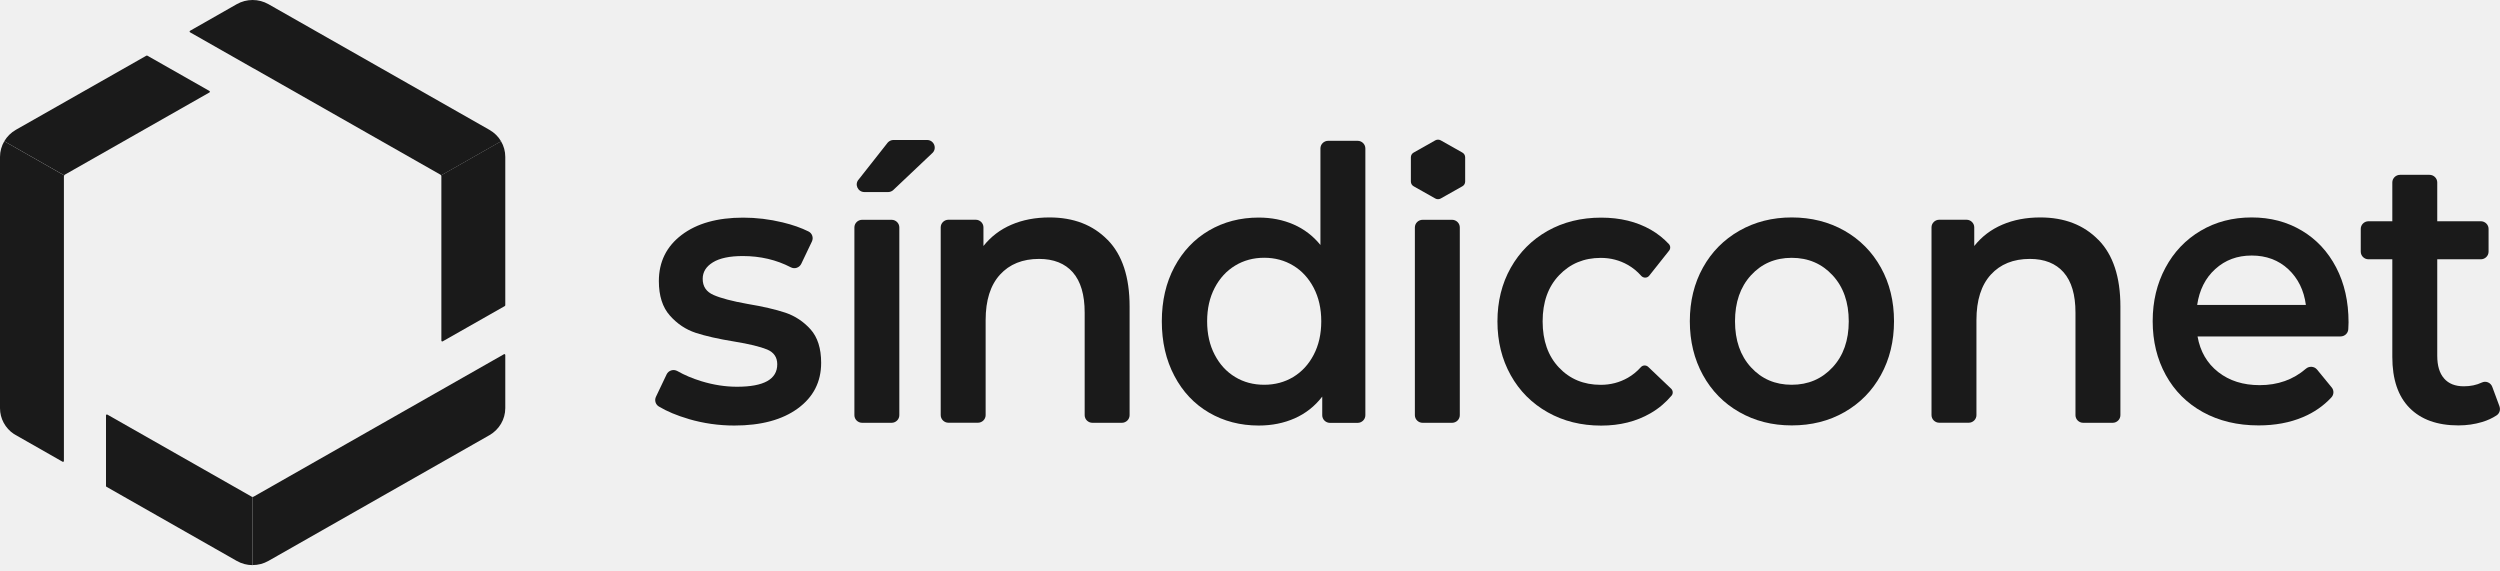
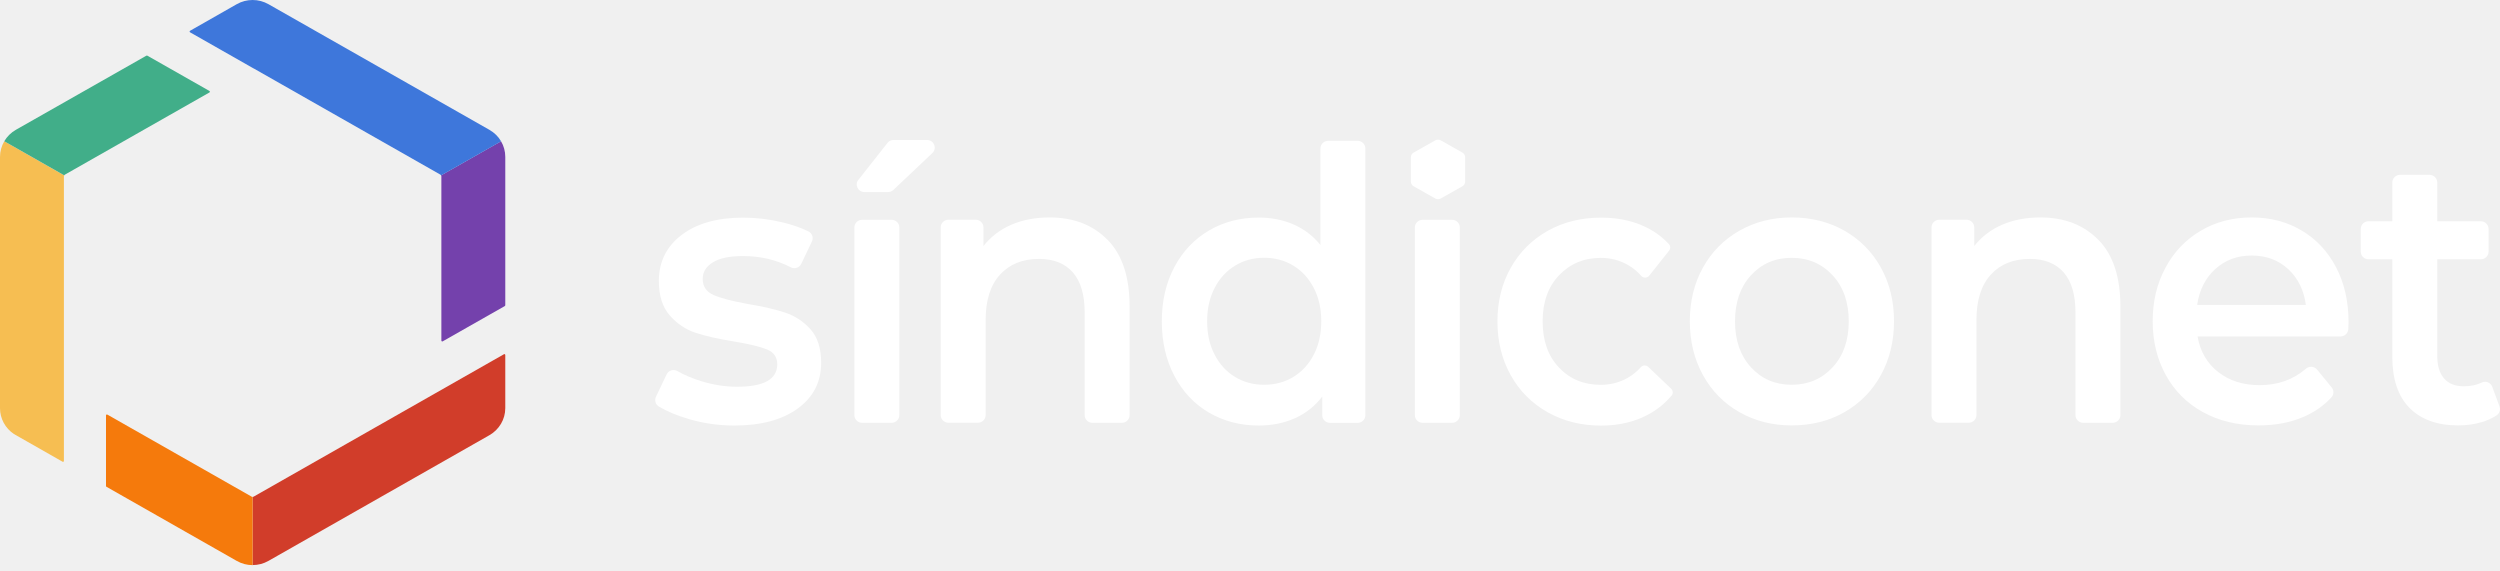
<svg xmlns="http://www.w3.org/2000/svg" width="438" height="100" viewBox="0 0 438 100" fill="none">
-   <path d="M120.657 73.406C118.587 72.804 116.846 72.069 115.432 71.222C114.844 70.865 114.629 70.13 114.923 69.517L116.789 65.595C117.128 64.882 117.999 64.626 118.689 65.016C119.922 65.718 121.313 66.308 122.874 66.787C124.989 67.434 127.07 67.757 129.129 67.757C133.822 67.757 136.175 66.453 136.175 63.824C136.175 62.587 135.575 61.718 134.388 61.227C133.189 60.737 131.277 60.269 128.631 59.835C125.871 59.389 123.609 58.876 121.879 58.308C120.137 57.729 118.633 56.726 117.355 55.277C116.077 53.84 115.432 51.823 115.432 49.249C115.432 45.873 116.766 43.177 119.424 41.16C122.082 39.143 125.679 38.129 130.203 38.129C132.51 38.129 134.818 38.408 137.125 38.965C138.878 39.388 140.394 39.923 141.66 40.558C142.305 40.881 142.554 41.661 142.248 42.308L140.382 46.219C140.054 46.898 139.229 47.188 138.55 46.831C136.016 45.517 133.212 44.859 130.146 44.859C127.839 44.859 126.086 45.227 124.899 45.962C123.7 46.698 123.112 47.656 123.112 48.859C123.112 50.196 123.745 51.132 125.034 51.69C126.312 52.247 128.292 52.77 130.972 53.249C133.653 53.695 135.858 54.208 137.577 54.776C139.296 55.355 140.778 56.336 142.011 57.706C143.244 59.088 143.866 61.038 143.866 63.567C143.866 66.899 142.509 69.562 139.783 71.556C137.057 73.551 133.347 74.554 128.654 74.554C125.928 74.554 123.27 74.175 120.668 73.417" fill="#1A1A1A" />
-   <path d="M156.544 24.524H162.414C163.67 24.524 164.247 26.073 163.285 26.875L156.454 33.338C156.205 33.539 155.9 33.65 155.583 33.65H151.455C150.279 33.65 149.657 32.268 150.46 31.422L155.549 24.959C155.809 24.68 156.171 24.524 156.544 24.524Z" fill="#1A1A1A" />
-   <path d="M151.048 38.508H156.205C156.952 38.508 157.562 39.11 157.562 39.845V72.737C157.562 73.473 156.952 74.075 156.205 74.075H151.048C150.301 74.075 149.69 73.473 149.69 72.737V39.845C149.69 39.11 150.301 38.508 151.048 38.508Z" fill="#1A1A1A" />
-   <path d="M194.072 42.04C196.628 44.659 197.906 48.547 197.906 53.695V72.737C197.906 73.473 197.295 74.075 196.549 74.075H191.392C190.645 74.075 190.034 73.473 190.034 72.737V54.754C190.034 51.645 189.344 49.305 187.965 47.723C186.585 46.152 184.605 45.361 182.049 45.361C179.154 45.361 176.869 46.285 175.195 48.124C173.521 49.962 172.684 52.614 172.684 56.08V72.726C172.684 73.462 172.074 74.063 171.327 74.063H166.17C165.423 74.063 164.812 73.462 164.812 72.726V39.834C164.812 39.099 165.423 38.497 166.17 38.497H170.943C171.689 38.497 172.3 39.099 172.3 39.834V43.099C173.601 41.461 175.229 40.213 177.209 39.366C179.176 38.519 181.405 38.096 183.87 38.096C188.1 38.096 191.493 39.411 194.049 42.029" fill="#1A1A1A" />
-   <path d="M226.577 66.052C228.082 65.138 229.281 63.846 230.163 62.152C231.045 60.47 231.486 58.509 231.486 56.291C231.486 54.074 231.045 52.124 230.163 50.43C229.281 48.748 228.093 47.444 226.577 46.531C225.073 45.617 223.377 45.16 221.488 45.16C219.599 45.16 217.902 45.617 216.398 46.531C214.894 47.444 213.695 48.737 212.813 50.43C211.931 52.124 211.49 54.074 211.49 56.291C211.49 58.509 211.931 60.47 212.813 62.152C213.695 63.846 214.883 65.138 216.398 66.052C217.902 66.966 219.599 67.411 221.488 67.411C223.377 67.411 225.073 66.954 226.577 66.052ZM239.211 25.995V72.749C239.211 73.484 238.6 74.086 237.854 74.086H233.013C232.266 74.086 231.656 73.484 231.656 72.749V69.484C230.355 71.177 228.749 72.437 226.849 73.283C224.937 74.13 222.834 74.554 220.526 74.554C217.303 74.554 214.396 73.796 211.818 72.292C209.239 70.787 207.214 68.637 205.755 65.863C204.285 63.088 203.55 59.901 203.55 56.302C203.55 52.703 204.285 49.528 205.755 46.776C207.226 44.023 209.239 41.895 211.818 40.38C214.396 38.876 217.292 38.118 220.526 38.118C222.743 38.118 224.779 38.519 226.623 39.321C228.466 40.124 230.038 41.316 231.339 42.92V26.006C231.339 25.271 231.95 24.669 232.696 24.669H237.854C238.6 24.669 239.211 25.271 239.211 26.006" fill="#1A1A1A" />
-   <path d="M249.243 38.508H254.4C255.147 38.508 255.758 39.11 255.758 39.845V72.737C255.758 73.473 255.147 74.075 254.4 74.075H249.243C248.496 74.075 247.886 73.473 247.886 72.737V39.845C247.886 39.11 248.496 38.508 249.243 38.508Z" fill="#1A1A1A" />
-   <path d="M321.075 64.347C322.964 62.308 323.902 59.623 323.902 56.291C323.902 52.96 322.964 50.274 321.075 48.235C319.186 46.196 316.8 45.171 313.904 45.171C311.009 45.171 308.634 46.196 306.767 48.235C304.901 50.274 303.974 52.96 303.974 56.291C303.974 59.623 304.901 62.308 306.767 64.347C308.634 66.386 311.009 67.411 313.904 67.411C316.8 67.411 319.186 66.386 321.075 64.347ZM304.732 72.203C302.006 70.654 299.879 68.481 298.353 65.707C296.826 62.932 296.057 59.79 296.057 56.28C296.057 52.77 296.826 49.639 298.353 46.887C299.879 44.135 302.006 41.984 304.732 40.425C307.457 38.876 310.511 38.096 313.915 38.096C317.32 38.096 320.43 38.876 323.156 40.425C325.882 41.984 328.008 44.135 329.535 46.887C331.062 49.639 331.831 52.77 331.831 56.28C331.831 59.79 331.062 62.932 329.535 65.707C328.008 68.481 325.882 70.643 323.156 72.203C320.43 73.763 317.354 74.531 313.915 74.531C310.477 74.531 307.457 73.751 304.732 72.203Z" fill="#1A1A1A" />
-   <path d="M367.661 42.04C370.217 44.659 371.495 48.547 371.495 53.695V72.737C371.495 73.473 370.884 74.075 370.138 74.075H364.98C364.234 74.075 363.623 73.473 363.623 72.737V54.754C363.623 51.645 362.933 49.305 361.553 47.723C360.174 46.152 358.194 45.361 355.638 45.361C352.743 45.361 350.458 46.285 348.784 48.124C347.11 49.962 346.273 52.614 346.273 56.08V72.726C346.273 73.462 345.663 74.063 344.916 74.063H339.759C339.012 74.063 338.401 73.462 338.401 72.726V39.834C338.401 39.099 339.012 38.497 339.759 38.497H344.531C345.278 38.497 345.889 39.099 345.889 39.834V43.099C347.189 41.461 348.818 40.213 350.797 39.366C352.765 38.519 354.993 38.096 357.459 38.096C361.689 38.096 365.082 39.411 367.638 42.029" fill="#1A1A1A" />
-   <path d="M388.121 47.132C386.38 48.703 385.328 50.809 384.943 53.428H403.99C403.65 50.854 402.621 48.77 400.913 47.166C399.194 45.572 397.056 44.77 394.5 44.77C391.944 44.77 389.863 45.561 388.121 47.132ZM410.086 58.954H385.011C385.475 61.573 386.674 63.645 388.63 65.183C390.576 66.709 392.996 67.478 395.891 67.478C399.07 67.478 401.773 66.52 403.99 64.603C404.566 64.102 405.46 64.158 405.946 64.748L408.514 67.879C408.943 68.392 408.91 69.15 408.446 69.64C407.077 71.111 405.426 72.258 403.492 73.072C401.185 74.052 398.583 74.531 395.699 74.531C392.012 74.531 388.766 73.751 385.95 72.203C383.145 70.654 380.973 68.481 379.446 65.707C377.919 62.932 377.15 59.79 377.15 56.28C377.15 52.77 377.897 49.695 379.379 46.921C380.86 44.146 382.93 41.984 385.565 40.425C388.2 38.865 391.186 38.096 394.489 38.096C397.792 38.096 400.676 38.865 403.254 40.391C405.833 41.918 407.846 44.079 409.294 46.854C410.742 49.628 411.466 52.837 411.466 56.481C411.466 56.804 411.454 57.205 411.42 57.673C411.386 58.386 410.787 58.943 410.063 58.943" fill="#1A1A1A" />
-   <path d="M437.909 71.211C438.124 71.79 437.909 72.448 437.389 72.782C436.654 73.261 435.817 73.651 434.889 73.93C433.566 74.331 432.175 74.531 430.705 74.531C427.017 74.531 424.167 73.506 422.154 71.467C420.141 69.428 419.134 66.453 419.134 62.542V45.428H414.961C414.214 45.428 413.604 44.826 413.604 44.09V40.101C413.604 39.366 414.214 38.764 414.961 38.764H419.134V31.968C419.134 31.232 419.745 30.63 420.491 30.63H425.649C426.395 30.63 427.006 31.232 427.006 31.968V38.764H434.641C435.387 38.764 435.998 39.366 435.998 40.101V44.09C435.998 44.826 435.387 45.428 434.641 45.428H427.006V62.342C427.006 64.069 427.402 65.395 428.205 66.308C428.997 67.222 430.15 67.679 431.666 67.679C432.842 67.679 433.894 67.456 434.81 67.021C435.523 66.676 436.371 67.032 436.642 67.768L437.921 71.222L437.909 71.211Z" fill="#1A1A1A" />
-   <path d="M247.671 26.731L251.46 24.591C251.754 24.424 252.127 24.424 252.421 24.591L256.21 26.731C256.516 26.898 256.696 27.221 256.696 27.555V31.811C256.696 32.157 256.516 32.469 256.21 32.636L252.421 34.775C252.127 34.943 251.754 34.943 251.46 34.775L247.671 32.636C247.366 32.469 247.185 32.146 247.185 31.811V27.555C247.185 27.21 247.366 26.898 247.671 26.731Z" fill="#1A1A1A" />
-   <path d="M288.772 64.28C288.41 63.935 287.822 63.946 287.483 64.325C286.804 65.083 286.035 65.707 285.198 66.186C283.751 67.01 282.167 67.422 280.448 67.422C277.473 67.422 275.03 66.409 273.13 64.392C271.219 62.375 270.269 59.679 270.269 56.302C270.269 52.926 271.23 50.23 273.164 48.213C275.087 46.196 277.519 45.182 280.459 45.182C282.178 45.182 283.762 45.595 285.21 46.419C286.069 46.909 286.85 47.544 287.539 48.325C287.913 48.748 288.591 48.748 288.942 48.302C289.915 47.088 291.611 44.948 292.425 43.912C292.697 43.578 292.686 43.088 292.392 42.764C291.475 41.784 290.435 40.948 289.236 40.257C286.736 38.831 283.841 38.129 280.527 38.129C277.01 38.129 273.877 38.909 271.128 40.458C268.38 42.018 266.231 44.168 264.681 46.92C263.132 49.673 262.352 52.804 262.352 56.314C262.352 59.823 263.132 62.966 264.681 65.74C266.231 68.514 268.391 70.676 271.162 72.236C273.933 73.796 277.055 74.565 280.527 74.565C283.796 74.565 286.68 73.841 289.168 72.403C290.605 71.579 291.826 70.531 292.867 69.306C293.161 68.949 293.115 68.425 292.787 68.102C291.803 67.166 289.847 65.305 288.795 64.303" fill="#1A1A1A" />
-   <path d="M88.525 27.488C88.525 26.508 88.265 25.572 87.779 24.747L77.272 30.72C77.305 30.775 77.328 30.842 77.328 30.909V59.667C77.328 59.79 77.464 59.868 77.566 59.801L88.446 53.617C88.446 53.617 88.525 53.539 88.525 53.483V27.488Z" fill="#1A1A1A" />
-   <path d="M44.461 12L77.136 30.586C77.192 30.619 77.249 30.664 77.283 30.731L87.79 24.758C87.315 23.934 86.614 23.243 85.754 22.753L47.039 0.735C45.32 -0.245 43.194 -0.245 41.475 0.735L33.297 5.393C33.196 5.449 33.196 5.605 33.297 5.66L44.404 11.978C44.404 11.978 44.438 11.989 44.449 12" fill="#1A1A1A" />
-   <path d="M44.46 87C44.404 87.033 44.325 87.055 44.257 87.055V99C45.218 99 46.18 98.755 47.039 98.265L85.743 76.247C87.462 75.267 88.525 73.462 88.525 71.512V62.197C88.525 62.074 88.389 61.996 88.288 62.063L44.46 87Z" fill="#1A1A1A" />
-   <path d="M44.065 87L18.809 72.637C18.707 72.581 18.571 72.648 18.571 72.771V85.15C18.571 85.206 18.605 85.261 18.651 85.284L41.486 98.276C42.345 98.766 43.307 99.011 44.257 99.011V87.067C44.189 87.067 44.121 87.044 44.065 87.011" fill="#1A1A1A" />
-   <path d="M11.197 30.92C11.197 30.853 11.22 30.786 11.254 30.731L0.746 24.747C0.271 25.572 0 26.508 0 27.488V71.512C0 73.328 0.916 75.022 2.432 76.036L10.96 80.894C11.061 80.949 11.197 80.882 11.197 80.76V30.92Z" fill="#1A1A1A" />
-   <path d="M11.389 30.586L36.691 16.201C36.792 16.145 36.792 15.989 36.691 15.934L25.81 9.75C25.81 9.75 25.697 9.716 25.652 9.75L2.782 22.742C1.923 23.232 1.233 23.923 0.747 24.747L11.254 30.72C11.288 30.664 11.333 30.608 11.401 30.575" fill="#1A1A1A" />
+   <path d="M120.657 73.406C118.587 72.804 116.846 72.069 115.432 71.222C114.844 70.865 114.629 70.13 114.923 69.517L116.789 65.595C117.128 64.882 117.999 64.626 118.689 65.016C119.922 65.718 121.313 66.308 122.874 66.787C124.989 67.434 127.07 67.757 129.129 67.757C133.822 67.757 136.175 66.453 136.175 63.824C136.175 62.587 135.575 61.718 134.388 61.227C133.189 60.737 131.277 60.269 128.631 59.835C125.871 59.389 123.609 58.876 121.879 58.308C120.137 57.729 118.633 56.726 117.355 55.277C116.077 53.84 115.432 51.823 115.432 49.249C115.432 45.873 116.766 43.177 119.424 41.16C122.082 39.143 125.679 38.129 130.203 38.129C132.51 38.129 134.818 38.408 137.125 38.965C138.878 39.388 140.394 39.923 141.66 40.558C142.305 40.881 142.554 41.661 142.248 42.308L140.382 46.219C140.054 46.898 139.229 47.188 138.55 46.831C136.016 45.517 133.212 44.859 130.146 44.859C127.839 44.859 126.086 45.227 124.899 45.962C123.7 46.698 123.112 47.656 123.112 48.859C123.112 50.196 123.745 51.132 125.034 51.69C126.312 52.247 128.292 52.77 130.972 53.249C133.653 53.695 135.858 54.208 137.577 54.776C139.296 55.355 140.778 56.336 142.011 57.706C143.244 59.088 143.866 61.038 143.866 63.567C143.866 66.899 142.509 69.562 139.783 71.556C137.057 73.551 133.347 74.554 128.654 74.554C125.928 74.554 123.27 74.175 120.668 73.417" fill="white" />
+   <path d="M156.544 24.524H162.414C163.67 24.524 164.247 26.073 163.285 26.875L156.454 33.338C156.205 33.539 155.9 33.65 155.583 33.65H151.455C150.279 33.65 149.657 32.268 150.46 31.422L155.549 24.959C155.809 24.68 156.171 24.524 156.544 24.524Z" fill="white" />
+   <path d="M151.048 38.508H156.205C156.952 38.508 157.562 39.11 157.562 39.845V72.737C157.562 73.473 156.952 74.075 156.205 74.075H151.048C150.301 74.075 149.69 73.473 149.69 72.737V39.845C149.69 39.11 150.301 38.508 151.048 38.508Z" fill="white" />
+   <path d="M194.072 42.04C196.628 44.659 197.906 48.547 197.906 53.695V72.737C197.906 73.473 197.295 74.075 196.549 74.075H191.392C190.645 74.075 190.034 73.473 190.034 72.737V54.754C190.034 51.645 189.344 49.305 187.965 47.723C186.585 46.152 184.605 45.361 182.049 45.361C179.154 45.361 176.869 46.285 175.195 48.124C173.521 49.962 172.684 52.614 172.684 56.08V72.726C172.684 73.462 172.074 74.063 171.327 74.063H166.17C165.423 74.063 164.812 73.462 164.812 72.726V39.834C164.812 39.099 165.423 38.497 166.17 38.497H170.943C171.689 38.497 172.3 39.099 172.3 39.834V43.099C173.601 41.461 175.229 40.213 177.209 39.366C179.176 38.519 181.405 38.096 183.87 38.096C188.1 38.096 191.493 39.411 194.049 42.029" fill="white" />
+   <path d="M226.577 66.052C228.082 65.138 229.281 63.846 230.163 62.152C231.045 60.47 231.486 58.509 231.486 56.291C231.486 54.074 231.045 52.124 230.163 50.43C229.281 48.748 228.093 47.444 226.577 46.531C225.073 45.617 223.377 45.16 221.488 45.16C219.599 45.16 217.902 45.617 216.398 46.531C214.894 47.444 213.695 48.737 212.813 50.43C211.931 52.124 211.49 54.074 211.49 56.291C211.49 58.509 211.931 60.47 212.813 62.152C213.695 63.846 214.883 65.138 216.398 66.052C217.902 66.966 219.599 67.411 221.488 67.411C223.377 67.411 225.073 66.954 226.577 66.052ZM239.211 25.995V72.749C239.211 73.484 238.6 74.086 237.854 74.086H233.013C232.266 74.086 231.656 73.484 231.656 72.749V69.484C230.355 71.177 228.749 72.437 226.849 73.283C224.937 74.13 222.834 74.554 220.526 74.554C217.303 74.554 214.396 73.796 211.818 72.292C209.239 70.787 207.214 68.637 205.755 65.863C204.285 63.088 203.55 59.901 203.55 56.302C203.55 52.703 204.285 49.528 205.755 46.776C207.226 44.023 209.239 41.895 211.818 40.38C214.396 38.876 217.292 38.118 220.526 38.118C222.743 38.118 224.779 38.519 226.623 39.321C228.466 40.124 230.038 41.316 231.339 42.92V26.006C231.339 25.271 231.95 24.669 232.696 24.669H237.854C238.6 24.669 239.211 25.271 239.211 26.006" fill="white" />
+   <path d="M249.243 38.508H254.4C255.147 38.508 255.758 39.11 255.758 39.845V72.737C255.758 73.473 255.147 74.075 254.4 74.075H249.243C248.496 74.075 247.886 73.473 247.886 72.737V39.845C247.886 39.11 248.496 38.508 249.243 38.508Z" fill="white" />
+   <path d="M321.075 64.347C322.964 62.308 323.902 59.623 323.902 56.291C323.902 52.96 322.964 50.274 321.075 48.235C319.186 46.196 316.8 45.171 313.904 45.171C311.009 45.171 308.634 46.196 306.767 48.235C304.901 50.274 303.974 52.96 303.974 56.291C303.974 59.623 304.901 62.308 306.767 64.347C308.634 66.386 311.009 67.411 313.904 67.411C316.8 67.411 319.186 66.386 321.075 64.347ZM304.732 72.203C302.006 70.654 299.879 68.481 298.353 65.707C296.826 62.932 296.057 59.79 296.057 56.28C296.057 52.77 296.826 49.639 298.353 46.887C299.879 44.135 302.006 41.984 304.732 40.425C307.457 38.876 310.511 38.096 313.915 38.096C317.32 38.096 320.43 38.876 323.156 40.425C325.882 41.984 328.008 44.135 329.535 46.887C331.062 49.639 331.831 52.77 331.831 56.28C331.831 59.79 331.062 62.932 329.535 65.707C328.008 68.481 325.882 70.643 323.156 72.203C320.43 73.763 317.354 74.531 313.915 74.531C310.477 74.531 307.457 73.751 304.732 72.203Z" fill="white" />
+   <path d="M367.661 42.04C370.217 44.659 371.495 48.547 371.495 53.695V72.737C371.495 73.473 370.884 74.075 370.138 74.075H364.98C364.234 74.075 363.623 73.473 363.623 72.737V54.754C363.623 51.645 362.933 49.305 361.553 47.723C360.174 46.152 358.194 45.361 355.638 45.361C352.743 45.361 350.458 46.285 348.784 48.124C347.11 49.962 346.273 52.614 346.273 56.08V72.726C346.273 73.462 345.663 74.063 344.916 74.063H339.759C339.012 74.063 338.401 73.462 338.401 72.726V39.834C338.401 39.099 339.012 38.497 339.759 38.497H344.531C345.278 38.497 345.889 39.099 345.889 39.834V43.099C347.189 41.461 348.818 40.213 350.797 39.366C352.765 38.519 354.993 38.096 357.459 38.096C361.689 38.096 365.082 39.411 367.638 42.029" fill="white" />
+   <path d="M388.121 47.132C386.38 48.703 385.328 50.809 384.943 53.428H403.99C403.65 50.854 402.621 48.77 400.913 47.166C399.194 45.572 397.056 44.77 394.5 44.77C391.944 44.77 389.863 45.561 388.121 47.132ZM410.086 58.954H385.011C385.475 61.573 386.674 63.645 388.63 65.183C390.576 66.709 392.996 67.478 395.891 67.478C399.07 67.478 401.773 66.52 403.99 64.603C404.566 64.102 405.46 64.158 405.946 64.748L408.514 67.879C408.943 68.392 408.91 69.15 408.446 69.64C407.077 71.111 405.426 72.258 403.492 73.072C401.185 74.052 398.583 74.531 395.699 74.531C392.012 74.531 388.766 73.751 385.95 72.203C383.145 70.654 380.973 68.481 379.446 65.707C377.919 62.932 377.15 59.79 377.15 56.28C377.15 52.77 377.897 49.695 379.379 46.921C380.86 44.146 382.93 41.984 385.565 40.425C388.2 38.865 391.186 38.096 394.489 38.096C397.792 38.096 400.676 38.865 403.254 40.391C405.833 41.918 407.846 44.079 409.294 46.854C410.742 49.628 411.466 52.837 411.466 56.481C411.466 56.804 411.454 57.205 411.42 57.673C411.386 58.386 410.787 58.943 410.063 58.943" fill="white" />
+   <path d="M437.909 71.211C438.124 71.79 437.909 72.448 437.389 72.782C436.654 73.261 435.817 73.651 434.889 73.93C433.566 74.331 432.175 74.531 430.705 74.531C427.017 74.531 424.167 73.506 422.154 71.467C420.141 69.428 419.134 66.453 419.134 62.542V45.428H414.961C414.214 45.428 413.604 44.826 413.604 44.09V40.101C413.604 39.366 414.214 38.764 414.961 38.764H419.134V31.968C419.134 31.232 419.745 30.63 420.491 30.63H425.649C426.395 30.63 427.006 31.232 427.006 31.968V38.764H434.641C435.387 38.764 435.998 39.366 435.998 40.101V44.09C435.998 44.826 435.387 45.428 434.641 45.428H427.006V62.342C427.006 64.069 427.402 65.395 428.205 66.308C428.997 67.222 430.15 67.679 431.666 67.679C432.842 67.679 433.894 67.456 434.81 67.021C435.523 66.676 436.371 67.032 436.642 67.768L437.921 71.222L437.909 71.211Z" fill="white" />
+   <path d="M247.671 26.731L251.46 24.591C251.754 24.424 252.127 24.424 252.421 24.591L256.21 26.731C256.516 26.898 256.696 27.221 256.696 27.555V31.811C256.696 32.157 256.516 32.469 256.21 32.636L252.421 34.775C252.127 34.943 251.754 34.943 251.46 34.775L247.671 32.636C247.366 32.469 247.185 32.146 247.185 31.811V27.555C247.185 27.21 247.366 26.898 247.671 26.731Z" fill="white" />
+   <path d="M288.772 64.28C288.41 63.935 287.822 63.946 287.483 64.325C286.804 65.083 286.035 65.707 285.198 66.186C283.751 67.01 282.167 67.422 280.448 67.422C277.473 67.422 275.03 66.409 273.13 64.392C271.219 62.375 270.269 59.679 270.269 56.302C270.269 52.926 271.23 50.23 273.164 48.213C275.087 46.196 277.519 45.182 280.459 45.182C282.178 45.182 283.762 45.595 285.21 46.419C286.069 46.909 286.85 47.544 287.539 48.325C287.913 48.748 288.591 48.748 288.942 48.302C289.915 47.088 291.611 44.948 292.425 43.912C292.697 43.578 292.686 43.088 292.392 42.764C291.475 41.784 290.435 40.948 289.236 40.257C286.736 38.831 283.841 38.129 280.527 38.129C277.01 38.129 273.877 38.909 271.128 40.458C268.38 42.018 266.231 44.168 264.681 46.92C263.132 49.673 262.352 52.804 262.352 56.314C262.352 59.823 263.132 62.966 264.681 65.74C266.231 68.514 268.391 70.676 271.162 72.236C273.933 73.796 277.055 74.565 280.527 74.565C283.796 74.565 286.68 73.841 289.168 72.403C290.605 71.579 291.826 70.531 292.867 69.306C293.161 68.949 293.115 68.425 292.787 68.102C291.803 67.166 289.847 65.305 288.795 64.303" fill="white" />
+   <path d="M88.525 27.488C88.525 26.508 88.265 25.572 87.779 24.747L77.272 30.72C77.305 30.775 77.328 30.842 77.328 30.909V59.667C77.328 59.79 77.464 59.868 77.566 59.801L88.446 53.617C88.446 53.617 88.525 53.539 88.525 53.483V27.488Z" fill="#7441AC" />
+   <path d="M44.461 12L77.136 30.586C77.192 30.619 77.249 30.664 77.283 30.731L87.79 24.758C87.315 23.934 86.614 23.243 85.754 22.753L47.039 0.735C45.32 -0.245 43.194 -0.245 41.475 0.735L33.297 5.393C33.196 5.449 33.196 5.605 33.297 5.66L44.404 11.978C44.404 11.978 44.438 11.989 44.449 12" fill="#3E77DB" />
+   <path d="M44.46 87C44.404 87.033 44.325 87.055 44.257 87.055V99C45.218 99 46.18 98.755 47.039 98.265L85.743 76.247C87.462 75.267 88.525 73.462 88.525 71.512V62.197C88.525 62.074 88.389 61.996 88.288 62.063L44.46 87Z" fill="#D13D2A" />
+   <path d="M44.065 87L18.809 72.637C18.707 72.581 18.571 72.648 18.571 72.771V85.15C18.571 85.206 18.605 85.261 18.651 85.284L41.486 98.276C42.345 98.766 43.307 99.011 44.257 99.011V87.067C44.189 87.067 44.121 87.044 44.065 87.011" fill="#F57A0C" />
+   <path d="M11.197 30.92C11.197 30.853 11.22 30.786 11.254 30.731L0.746 24.747C0.271 25.572 0 26.508 0 27.488V71.512C0 73.328 0.916 75.022 2.432 76.036L10.96 80.894C11.061 80.949 11.197 80.882 11.197 80.76V30.92Z" fill="#F6BE52" />
+   <path d="M11.389 30.586L36.691 16.201C36.792 16.145 36.792 15.989 36.691 15.934L25.81 9.75C25.81 9.75 25.697 9.716 25.652 9.75L2.782 22.742C1.923 23.232 1.233 23.923 0.747 24.747L11.254 30.72C11.288 30.664 11.333 30.608 11.401 30.575" fill="#41AE89" />
</svg>
